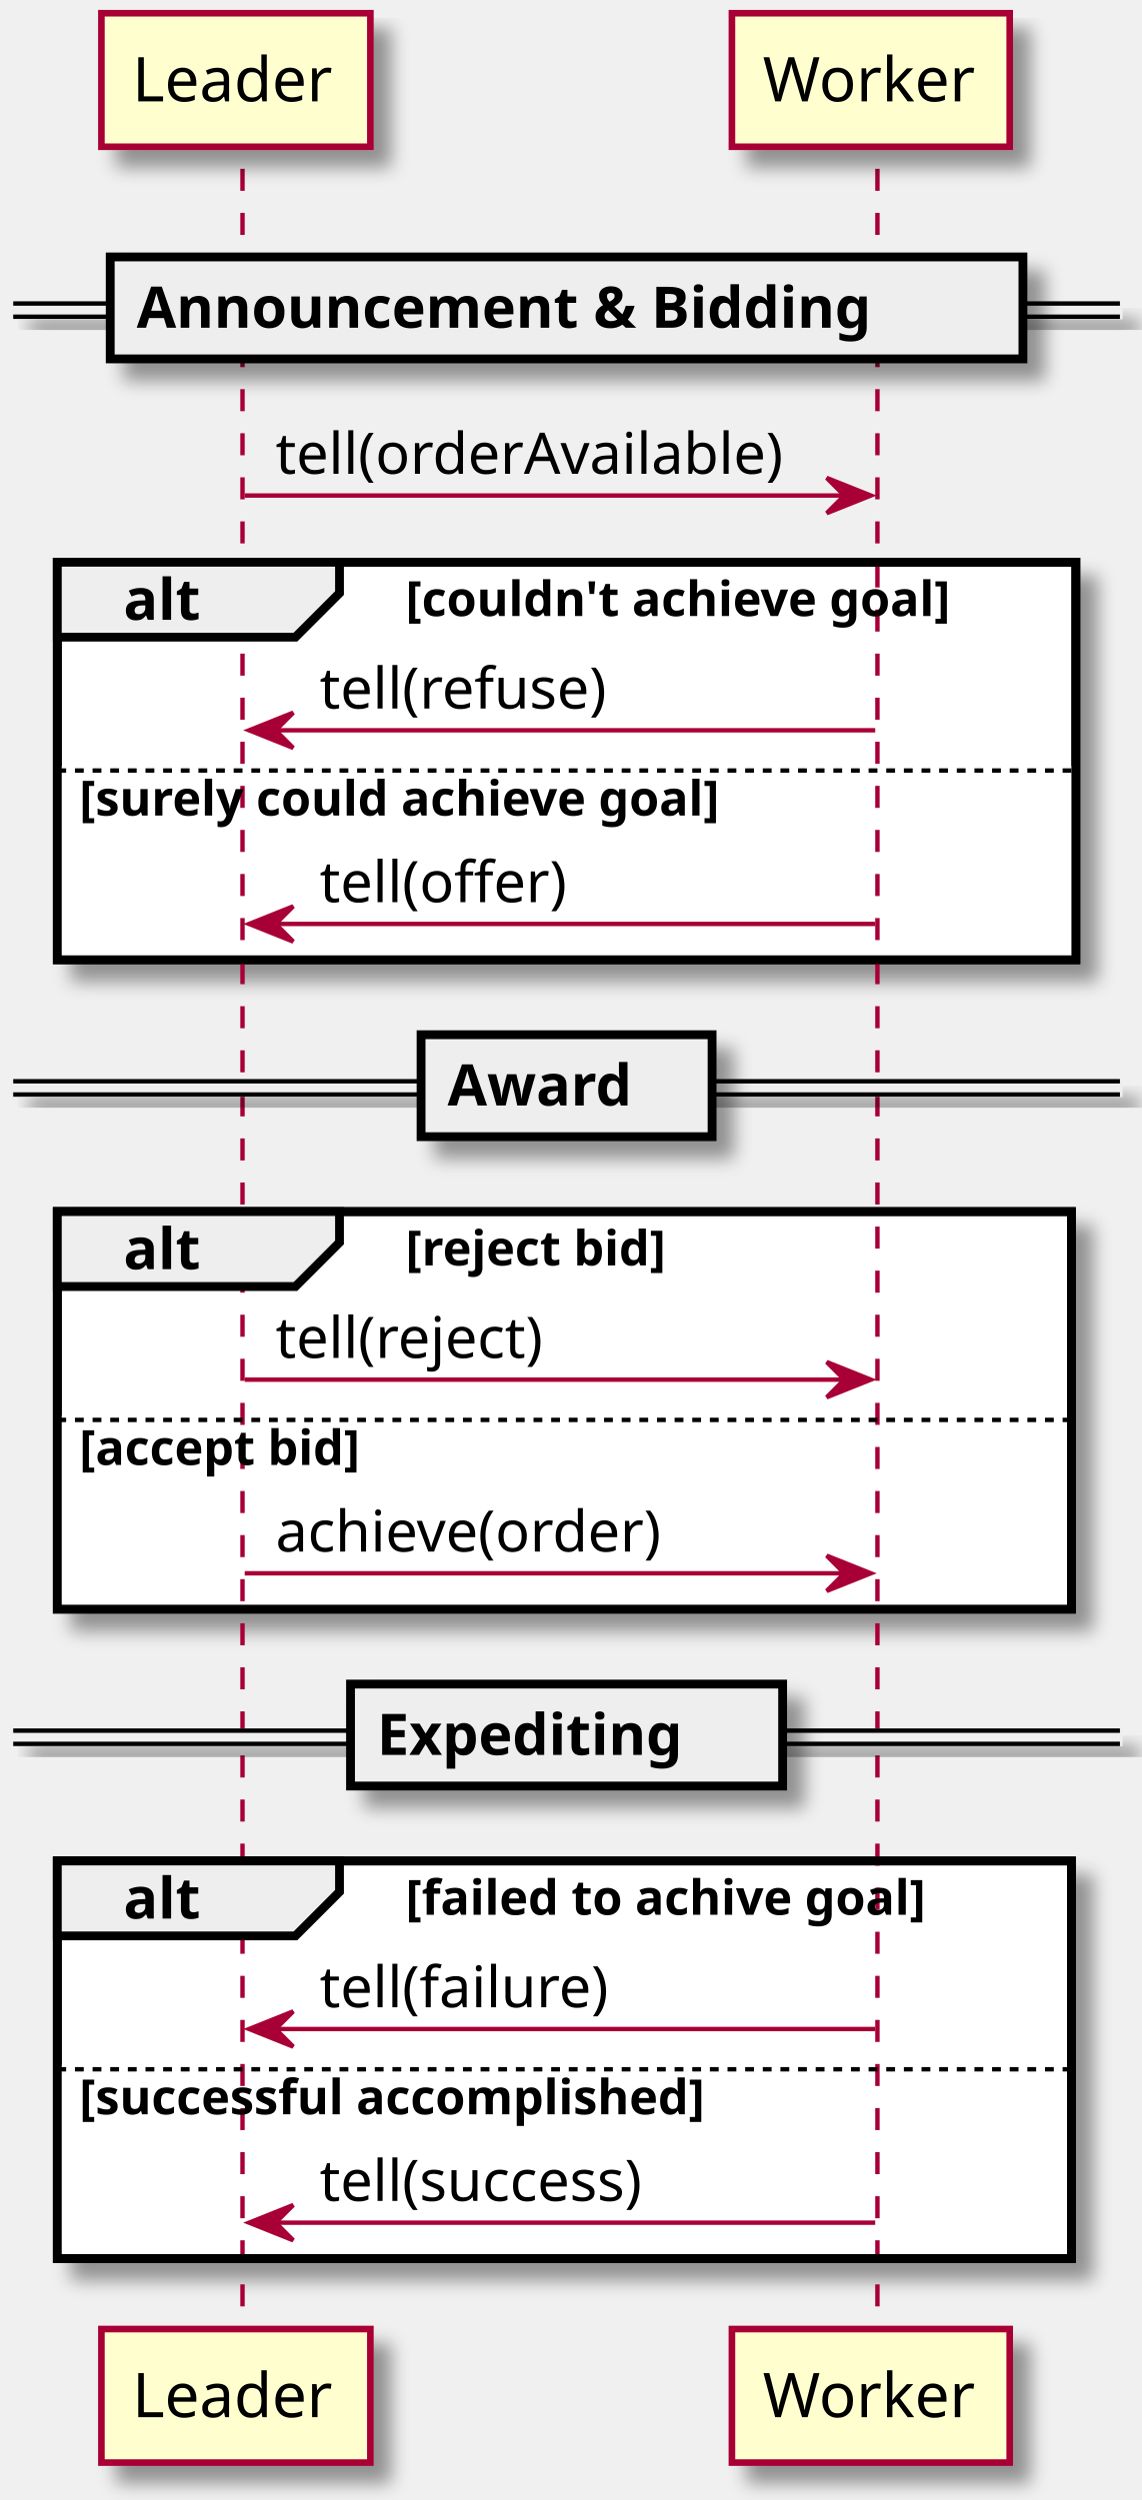
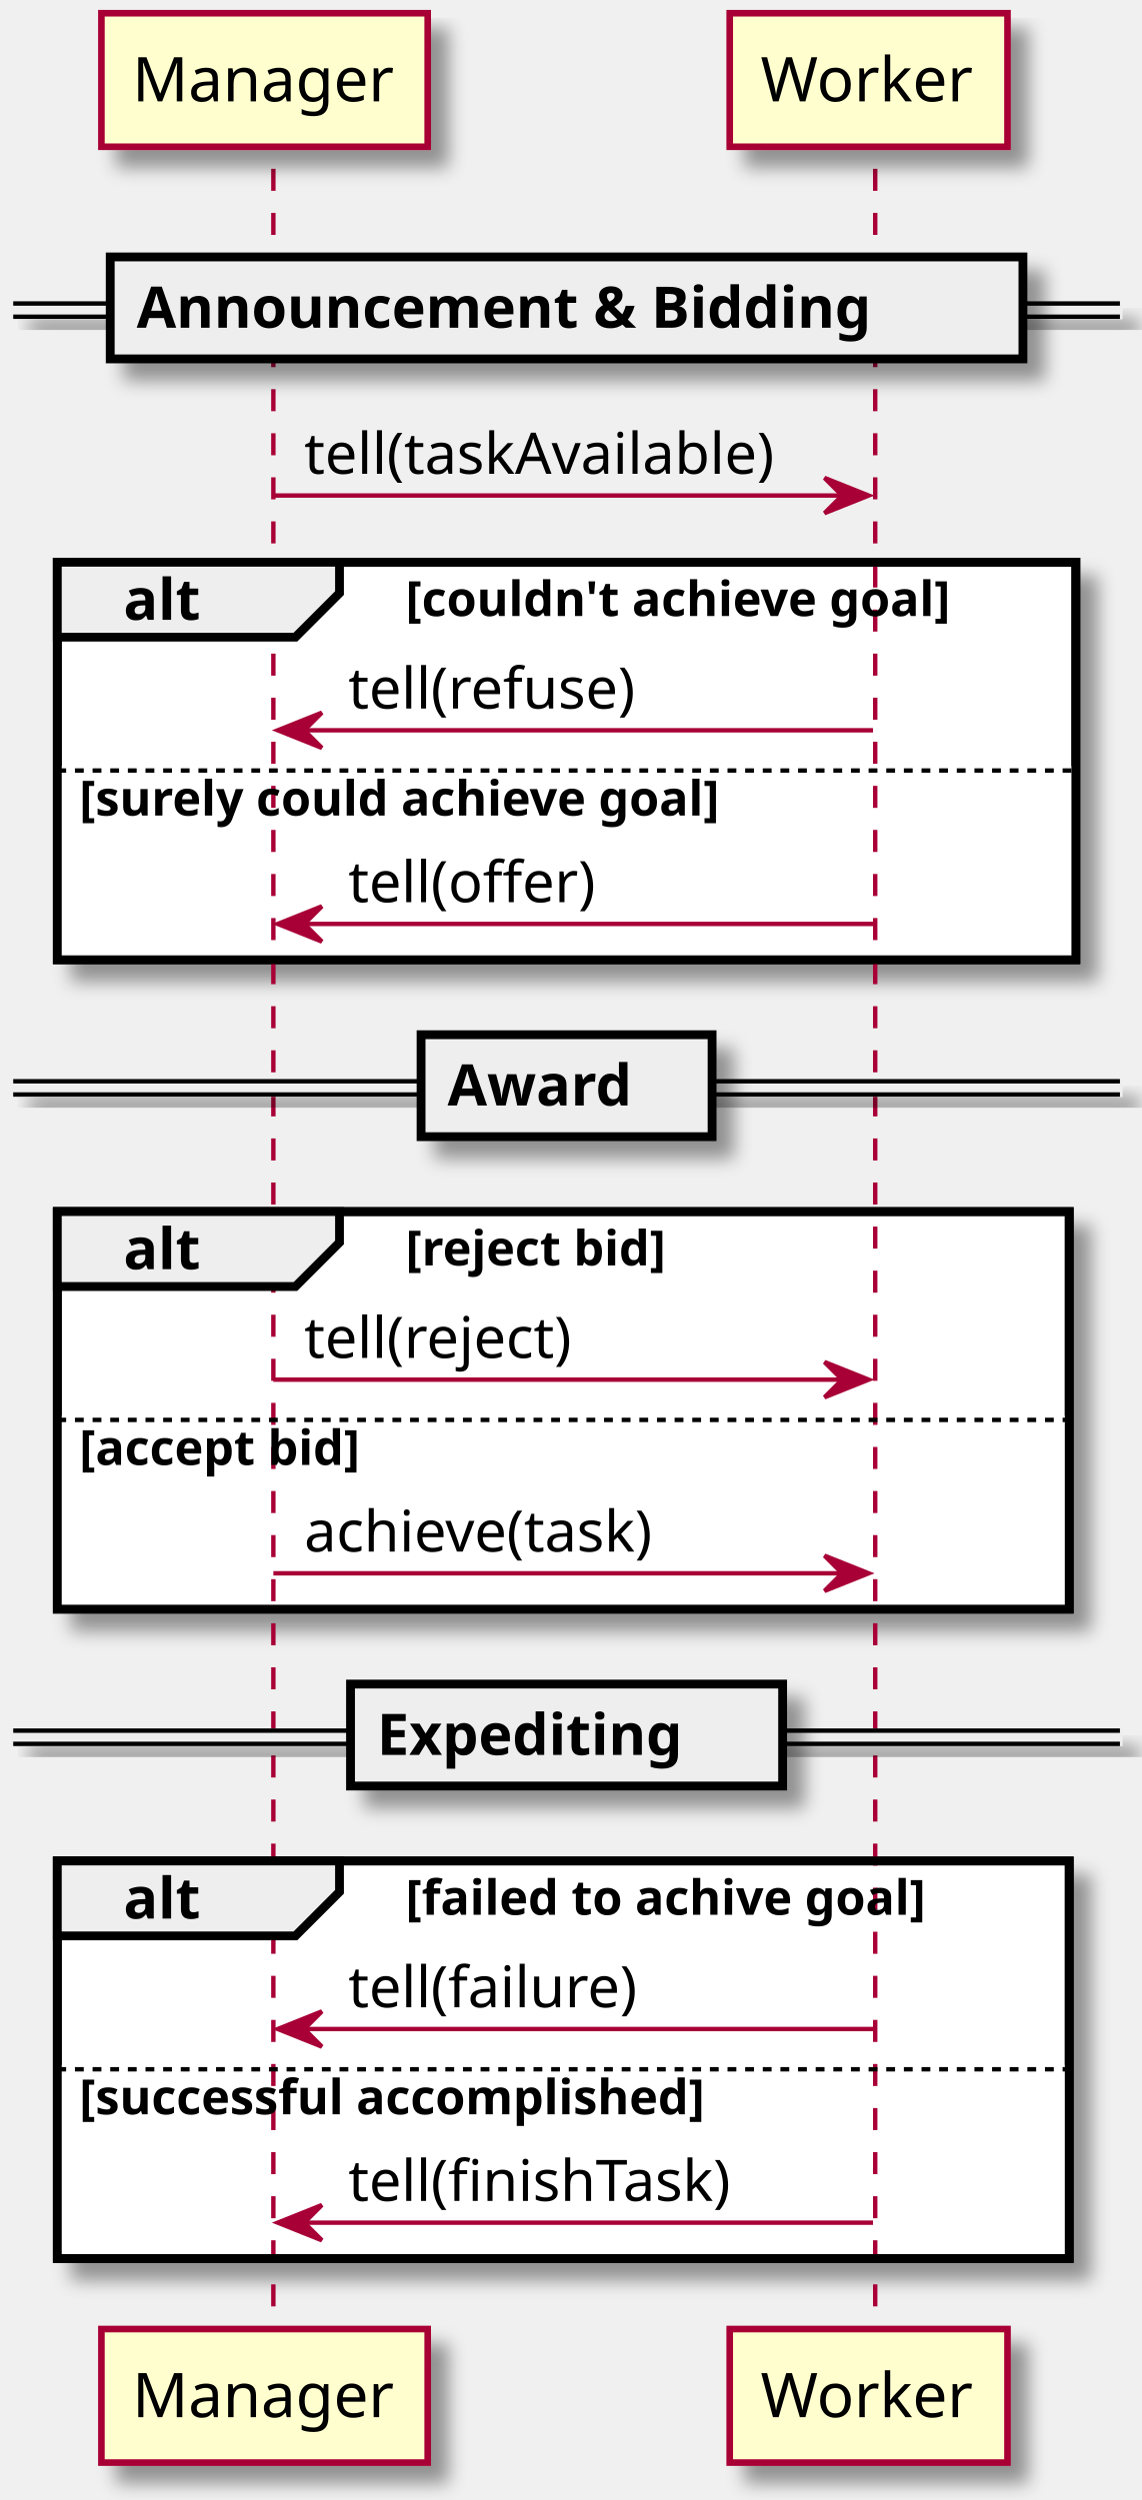
<svg xmlns="http://www.w3.org/2000/svg" height="567px" style="width:259px;height:567px;" version="1.1" viewBox="0 0 259 567" width="259px">
  <defs>
    <filter height="300%" id="f1" width="300%" x="-1" y="-1">
      <feGaussianBlur result="blurOut" stdDeviation="2.0" />
      <feColorMatrix in="blurOut" result="blurOut2" type="matrix" values="0 0 0 0 0 0 0 0 0 0 0 0 0 0 0 0 0 0 .4 0" />
      <feOffset dx="4.0" dy="4.0" in="blurOut2" result="blurOut3" />
      <feBlend in="SourceGraphic" in2="blurOut3" mode="normal" />
    </filter>
  </defs>
  <g>
    <rect fill="#FFFFFF" filter="url(#f1)" height="90.203" style="stroke: #000000; stroke-width: 2.0;" width="231" x="13" y="127.562" />
    <rect fill="#FFFFFF" height="43.938" style="stroke: none; stroke-width: 1.0;" width="231" x="13" y="173.828" />
-     <rect fill="#FFFFFF" filter="url(#f1)" height="90.203" style="stroke: #000000; stroke-width: 2.0;" width="230" x="13" y="274.898" />
-     <rect fill="#FFFFFF" height="43.938" style="stroke: none; stroke-width: 1.0;" width="230" x="13" y="321.164" />
-     <rect fill="#FFFFFF" filter="url(#f1)" height="90.203" style="stroke: #000000; stroke-width: 2.0;" width="230" x="13" y="422.234" />
-     <rect fill="#FFFFFF" height="43.938" style="stroke: none; stroke-width: 1.0;" width="230" x="13" y="468.5" />
-     <line style="stroke: #A80036; stroke-width: 1.0; stroke-dasharray: 5.0,5.0;" x1="55" x2="55" y1="38.297" y2="529.438" />
-     <line style="stroke: #A80036; stroke-width: 1.0; stroke-dasharray: 5.0,5.0;" x1="199" x2="199" y1="38.297" y2="529.438" />
-     <rect fill="#FEFECE" filter="url(#f1)" height="30.297" style="stroke: #A80036; stroke-width: 1.5;" width="61" x="23" y="3" />
-     <text fill="#000000" font-family="sans-serif" font-size="14" lengthAdjust="spacingAndGlyphs" textLength="47" x="30" y="22.995">Leader</text>
-     <rect fill="#FEFECE" filter="url(#f1)" height="30.297" style="stroke: #A80036; stroke-width: 1.5;" width="61" x="23" y="528.438" />
-     <text fill="#000000" font-family="sans-serif" font-size="14" lengthAdjust="spacingAndGlyphs" textLength="47" x="30" y="548.433">Leader</text>
-     <rect fill="#FEFECE" filter="url(#f1)" height="30.297" style="stroke: #A80036; stroke-width: 1.5;" width="63" x="166" y="3" />
-     <text fill="#000000" font-family="sans-serif" font-size="14" lengthAdjust="spacingAndGlyphs" textLength="49" x="173" y="22.995">Worker</text>
-     <rect fill="#FEFECE" filter="url(#f1)" height="30.297" style="stroke: #A80036; stroke-width: 1.5;" width="63" x="166" y="528.438" />
-     <text fill="#000000" font-family="sans-serif" font-size="14" lengthAdjust="spacingAndGlyphs" textLength="49" x="173" y="548.433">Worker</text>
+     <rect fill="#FFFFFF" filter="url(#f1)" height="90.203" style="stroke: #000000; stroke-width: 2.0;" width="229.5" x="13" y="274.898" />
+     <rect fill="#FFFFFF" height="43.938" style="stroke: none; stroke-width: 1.0;" width="229.5" x="13" y="321.164" />
+     <rect fill="#FFFFFF" filter="url(#f1)" height="90.203" style="stroke: #000000; stroke-width: 2.0;" width="229.5" x="13" y="422.234" />
+     <rect fill="#FFFFFF" height="43.938" style="stroke: none; stroke-width: 1.0;" width="229.5" x="13" y="468.5" />
+     <line style="stroke: #A80036; stroke-width: 1.0; stroke-dasharray: 5.0,5.0;" x1="62" x2="62" y1="38.297" y2="529.438" />
+     <line style="stroke: #A80036; stroke-width: 1.0; stroke-dasharray: 5.0,5.0;" x1="198.5" x2="198.5" y1="38.297" y2="529.438" />
+     <rect fill="#FEFECE" filter="url(#f1)" height="30.297" style="stroke: #A80036; stroke-width: 1.5;" width="74" x="23" y="3" />
+     <text fill="#000000" font-family="sans-serif" font-size="14" lengthAdjust="spacingAndGlyphs" textLength="60" x="30" y="22.995">Manager</text>
+     <rect fill="#FEFECE" filter="url(#f1)" height="30.297" style="stroke: #A80036; stroke-width: 1.5;" width="74" x="23" y="528.438" />
+     <text fill="#000000" font-family="sans-serif" font-size="14" lengthAdjust="spacingAndGlyphs" textLength="60" x="30" y="548.433">Manager</text>
+     <rect fill="#FEFECE" filter="url(#f1)" height="30.297" style="stroke: #A80036; stroke-width: 1.5;" width="63" x="165.5" y="3" />
+     <text fill="#000000" font-family="sans-serif" font-size="14" lengthAdjust="spacingAndGlyphs" textLength="49" x="172.5" y="22.995">Worker</text>
+     <rect fill="#FEFECE" filter="url(#f1)" height="30.297" style="stroke: #A80036; stroke-width: 1.5;" width="63" x="165.5" y="528.438" />
+     <text fill="#000000" font-family="sans-serif" font-size="14" lengthAdjust="spacingAndGlyphs" textLength="49" x="172.5" y="548.433">Worker</text>
    <rect fill="#EEEEEE" filter="url(#f1)" height="3" style="stroke: #EEEEEE; stroke-width: 1.0;" width="251" x="3" y="68.863" />
    <line style="stroke: #000000; stroke-width: 1.0;" x1="3" x2="254" y1="68.863" y2="68.863" />
    <line style="stroke: #000000; stroke-width: 1.0;" x1="3" x2="254" y1="71.863" y2="71.863" />
    <rect fill="#EEEEEE" filter="url(#f1)" height="23.133" style="stroke: #000000; stroke-width: 2.0;" width="207" x="25" y="58.297" />
    <text fill="#000000" font-family="sans-serif" font-size="13" font-weight="bold" lengthAdjust="spacingAndGlyphs" textLength="188" x="31" y="74.364">Announcement &amp; Bidding</text>
-     <polygon fill="#A80036" points="187.5,108.43,197.5,112.43,187.5,116.43,191.5,112.43" style="stroke: #A80036; stroke-width: 1.0;" />
-     <line style="stroke: #A80036; stroke-width: 1.0;" x1="55.5" x2="193.5" y1="112.43" y2="112.43" />
-     <text fill="#000000" font-family="sans-serif" font-size="13" lengthAdjust="spacingAndGlyphs" textLength="120" x="62.5" y="107.497">tell(orderAvailable)</text>
+     <polygon fill="#A80036" points="187,108.43,197,112.43,187,116.43,191,112.43" style="stroke: #A80036; stroke-width: 1.0;" />
+     <line style="stroke: #A80036; stroke-width: 1.0;" x1="62" x2="193" y1="112.43" y2="112.43" />
+     <text fill="#000000" font-family="sans-serif" font-size="13" lengthAdjust="spacingAndGlyphs" textLength="113" x="69" y="107.497">tell(taskAvailable)</text>
    <rect fill="none" height="90.203" style="stroke: #000000; stroke-width: 2.0;" width="231" x="13" y="127.562" />
    <polygon fill="#EEEEEE" points="13,127.562,77,127.562,77,134.562,67,144.562,13,144.562,13,127.562" style="stroke: #000000; stroke-width: 2.0;" />
    <text fill="#000000" font-family="sans-serif" font-size="13" font-weight="bold" lengthAdjust="spacingAndGlyphs" textLength="19" x="28" y="140.629">alt</text>
    <text fill="#000000" font-family="sans-serif" font-size="11" font-weight="bold" lengthAdjust="spacingAndGlyphs" textLength="147" x="92" y="139.773">[couldn't achieve goal]</text>
-     <polygon fill="#A80036" points="66.5,161.695,56.5,165.695,66.5,169.695,62.5,165.695" style="stroke: #A80036; stroke-width: 1.0;" />
-     <line style="stroke: #A80036; stroke-width: 1.0;" x1="60.5" x2="198.5" y1="165.695" y2="165.695" />
-     <text fill="#000000" font-family="sans-serif" font-size="13" lengthAdjust="spacingAndGlyphs" textLength="69" x="72.5" y="160.762">tell(refuse)</text>
+     <polygon fill="#A80036" points="73,161.695,63,165.695,73,169.695,69,165.695" style="stroke: #A80036; stroke-width: 1.0;" />
+     <line style="stroke: #A80036; stroke-width: 1.0;" x1="67" x2="198" y1="165.695" y2="165.695" />
+     <text fill="#000000" font-family="sans-serif" font-size="13" lengthAdjust="spacingAndGlyphs" textLength="69" x="79" y="160.762">tell(refuse)</text>
    <line style="stroke: #000000; stroke-width: 1.0; stroke-dasharray: 2.0,2.0;" x1="13" x2="244" y1="174.828" y2="174.828" />
    <text fill="#000000" font-family="sans-serif" font-size="11" font-weight="bold" lengthAdjust="spacingAndGlyphs" textLength="174" x="18" y="185.039">[surely could achieve goal]</text>
-     <polygon fill="#A80036" points="66.5,205.633,56.5,209.633,66.5,213.633,62.5,209.633" style="stroke: #A80036; stroke-width: 1.0;" />
-     <line style="stroke: #A80036; stroke-width: 1.0;" x1="60.5" x2="198.5" y1="209.633" y2="209.633" />
-     <text fill="#000000" font-family="sans-serif" font-size="13" lengthAdjust="spacingAndGlyphs" textLength="58" x="72.5" y="204.7">tell(offer)</text>
+     <polygon fill="#A80036" points="73,205.633,63,209.633,73,213.633,69,209.633" style="stroke: #A80036; stroke-width: 1.0;" />
+     <line style="stroke: #A80036; stroke-width: 1.0;" x1="67" x2="198" y1="209.633" y2="209.633" />
+     <text fill="#000000" font-family="sans-serif" font-size="13" lengthAdjust="spacingAndGlyphs" textLength="58" x="79" y="204.7">tell(offer)</text>
    <rect fill="#EEEEEE" filter="url(#f1)" height="3" style="stroke: #EEEEEE; stroke-width: 1.0;" width="251" x="3" y="245.332" />
    <line style="stroke: #000000; stroke-width: 1.0;" x1="3" x2="254" y1="245.332" y2="245.332" />
    <line style="stroke: #000000; stroke-width: 1.0;" x1="3" x2="254" y1="248.332" y2="248.332" />
    <rect fill="#EEEEEE" filter="url(#f1)" height="23.133" style="stroke: #000000; stroke-width: 2.0;" width="66" x="95.5" y="234.766" />
    <text fill="#000000" font-family="sans-serif" font-size="13" font-weight="bold" lengthAdjust="spacingAndGlyphs" textLength="47" x="101.5" y="250.833">Award</text>
-     <rect fill="none" height="90.203" style="stroke: #000000; stroke-width: 2.0;" width="230" x="13" y="274.898" />
+     <rect fill="none" height="90.203" style="stroke: #000000; stroke-width: 2.0;" width="229.5" x="13" y="274.898" />
    <polygon fill="#EEEEEE" points="13,274.898,77,274.898,77,281.898,67,291.898,13,291.898,13,274.898" style="stroke: #000000; stroke-width: 2.0;" />
    <text fill="#000000" font-family="sans-serif" font-size="13" font-weight="bold" lengthAdjust="spacingAndGlyphs" textLength="19" x="28" y="287.965">alt</text>
    <text fill="#000000" font-family="sans-serif" font-size="11" font-weight="bold" lengthAdjust="spacingAndGlyphs" textLength="71" x="92" y="287.109">[reject bid]</text>
-     <polygon fill="#A80036" points="187.5,309.031,197.5,313.031,187.5,317.031,191.5,313.031" style="stroke: #A80036; stroke-width: 1.0;" />
-     <line style="stroke: #A80036; stroke-width: 1.0;" x1="55.5" x2="193.5" y1="313.031" y2="313.031" />
-     <text fill="#000000" font-family="sans-serif" font-size="13" lengthAdjust="spacingAndGlyphs" textLength="65" x="62.5" y="308.098">tell(reject)</text>
-     <line style="stroke: #000000; stroke-width: 1.0; stroke-dasharray: 2.0,2.0;" x1="13" x2="243" y1="322.164" y2="322.164" />
+     <polygon fill="#A80036" points="187,309.031,197,313.031,187,317.031,191,313.031" style="stroke: #A80036; stroke-width: 1.0;" />
+     <line style="stroke: #A80036; stroke-width: 1.0;" x1="62" x2="193" y1="313.031" y2="313.031" />
+     <text fill="#000000" font-family="sans-serif" font-size="13" lengthAdjust="spacingAndGlyphs" textLength="65" x="69" y="308.098">tell(reject)</text>
+     <line style="stroke: #000000; stroke-width: 1.0; stroke-dasharray: 2.0,2.0;" x1="13" x2="242.5" y1="322.164" y2="322.164" />
    <text fill="#000000" font-family="sans-serif" font-size="11" font-weight="bold" lengthAdjust="spacingAndGlyphs" textLength="77" x="18" y="332.375">[accept bid]</text>
-     <polygon fill="#A80036" points="187.5,352.969,197.5,356.969,187.5,360.969,191.5,356.969" style="stroke: #A80036; stroke-width: 1.0;" />
-     <line style="stroke: #A80036; stroke-width: 1.0;" x1="55.5" x2="193.5" y1="356.969" y2="356.969" />
-     <text fill="#000000" font-family="sans-serif" font-size="13" lengthAdjust="spacingAndGlyphs" textLength="93" x="62.5" y="352.036">achieve(order)</text>
+     <polygon fill="#A80036" points="187,352.969,197,356.969,187,360.969,191,356.969" style="stroke: #A80036; stroke-width: 1.0;" />
+     <line style="stroke: #A80036; stroke-width: 1.0;" x1="62" x2="193" y1="356.969" y2="356.969" />
+     <text fill="#000000" font-family="sans-serif" font-size="13" lengthAdjust="spacingAndGlyphs" textLength="86" x="69" y="352.036">achieve(task)</text>
    <rect fill="#EEEEEE" filter="url(#f1)" height="3" style="stroke: #EEEEEE; stroke-width: 1.0;" width="251" x="3" y="392.668" />
    <line style="stroke: #000000; stroke-width: 1.0;" x1="3" x2="254" y1="392.668" y2="392.668" />
    <line style="stroke: #000000; stroke-width: 1.0;" x1="3" x2="254" y1="395.668" y2="395.668" />
    <rect fill="#EEEEEE" filter="url(#f1)" height="23.133" style="stroke: #000000; stroke-width: 2.0;" width="98" x="79.5" y="382.102" />
    <text fill="#000000" font-family="sans-serif" font-size="13" font-weight="bold" lengthAdjust="spacingAndGlyphs" textLength="79" x="85.5" y="398.168">Expediting</text>
-     <rect fill="none" height="90.203" style="stroke: #000000; stroke-width: 2.0;" width="230" x="13" y="422.234" />
+     <rect fill="none" height="90.203" style="stroke: #000000; stroke-width: 2.0;" width="229.5" x="13" y="422.234" />
    <polygon fill="#EEEEEE" points="13,422.234,77,422.234,77,429.234,67,439.234,13,439.234,13,422.234" style="stroke: #000000; stroke-width: 2.0;" />
    <text fill="#000000" font-family="sans-serif" font-size="13" font-weight="bold" lengthAdjust="spacingAndGlyphs" textLength="19" x="28" y="435.301">alt</text>
    <text fill="#000000" font-family="sans-serif" font-size="11" font-weight="bold" lengthAdjust="spacingAndGlyphs" textLength="142" x="92" y="434.445">[failed to achive goal]</text>
-     <polygon fill="#A80036" points="66.5,456.367,56.5,460.367,66.5,464.367,62.5,460.367" style="stroke: #A80036; stroke-width: 1.0;" />
-     <line style="stroke: #A80036; stroke-width: 1.0;" x1="60.5" x2="198.5" y1="460.367" y2="460.367" />
-     <text fill="#000000" font-family="sans-serif" font-size="13" lengthAdjust="spacingAndGlyphs" textLength="68" x="72.5" y="455.434">tell(failure)</text>
-     <line style="stroke: #000000; stroke-width: 1.0; stroke-dasharray: 2.0,2.0;" x1="13" x2="243" y1="469.5" y2="469.5" />
+     <polygon fill="#A80036" points="73,456.367,63,460.367,73,464.367,69,460.367" style="stroke: #A80036; stroke-width: 1.0;" />
+     <line style="stroke: #A80036; stroke-width: 1.0;" x1="67" x2="198" y1="460.367" y2="460.367" />
+     <text fill="#000000" font-family="sans-serif" font-size="13" lengthAdjust="spacingAndGlyphs" textLength="68" x="79" y="455.434">tell(failure)</text>
+     <line style="stroke: #000000; stroke-width: 1.0; stroke-dasharray: 2.0,2.0;" x1="13" x2="242.5" y1="469.5" y2="469.5" />
    <text fill="#000000" font-family="sans-serif" font-size="11" font-weight="bold" lengthAdjust="spacingAndGlyphs" textLength="170" x="18" y="479.71">[successful accomplished]</text>
-     <polygon fill="#A80036" points="66.5,500.305,56.5,504.305,66.5,508.305,62.5,504.305" style="stroke: #A80036; stroke-width: 1.0;" />
-     <line style="stroke: #A80036; stroke-width: 1.0;" x1="60.5" x2="198.5" y1="504.305" y2="504.305" />
-     <text fill="#000000" font-family="sans-serif" font-size="13" lengthAdjust="spacingAndGlyphs" textLength="80" x="72.5" y="499.372">tell(success)</text>
+     <polygon fill="#A80036" points="73,500.305,63,504.305,73,508.305,69,504.305" style="stroke: #A80036; stroke-width: 1.0;" />
+     <line style="stroke: #A80036; stroke-width: 1.0;" x1="67" x2="198" y1="504.305" y2="504.305" />
+     <text fill="#000000" font-family="sans-serif" font-size="13" lengthAdjust="spacingAndGlyphs" textLength="91" x="79" y="499.372">tell(finishTask)</text>
  </g>
</svg>
